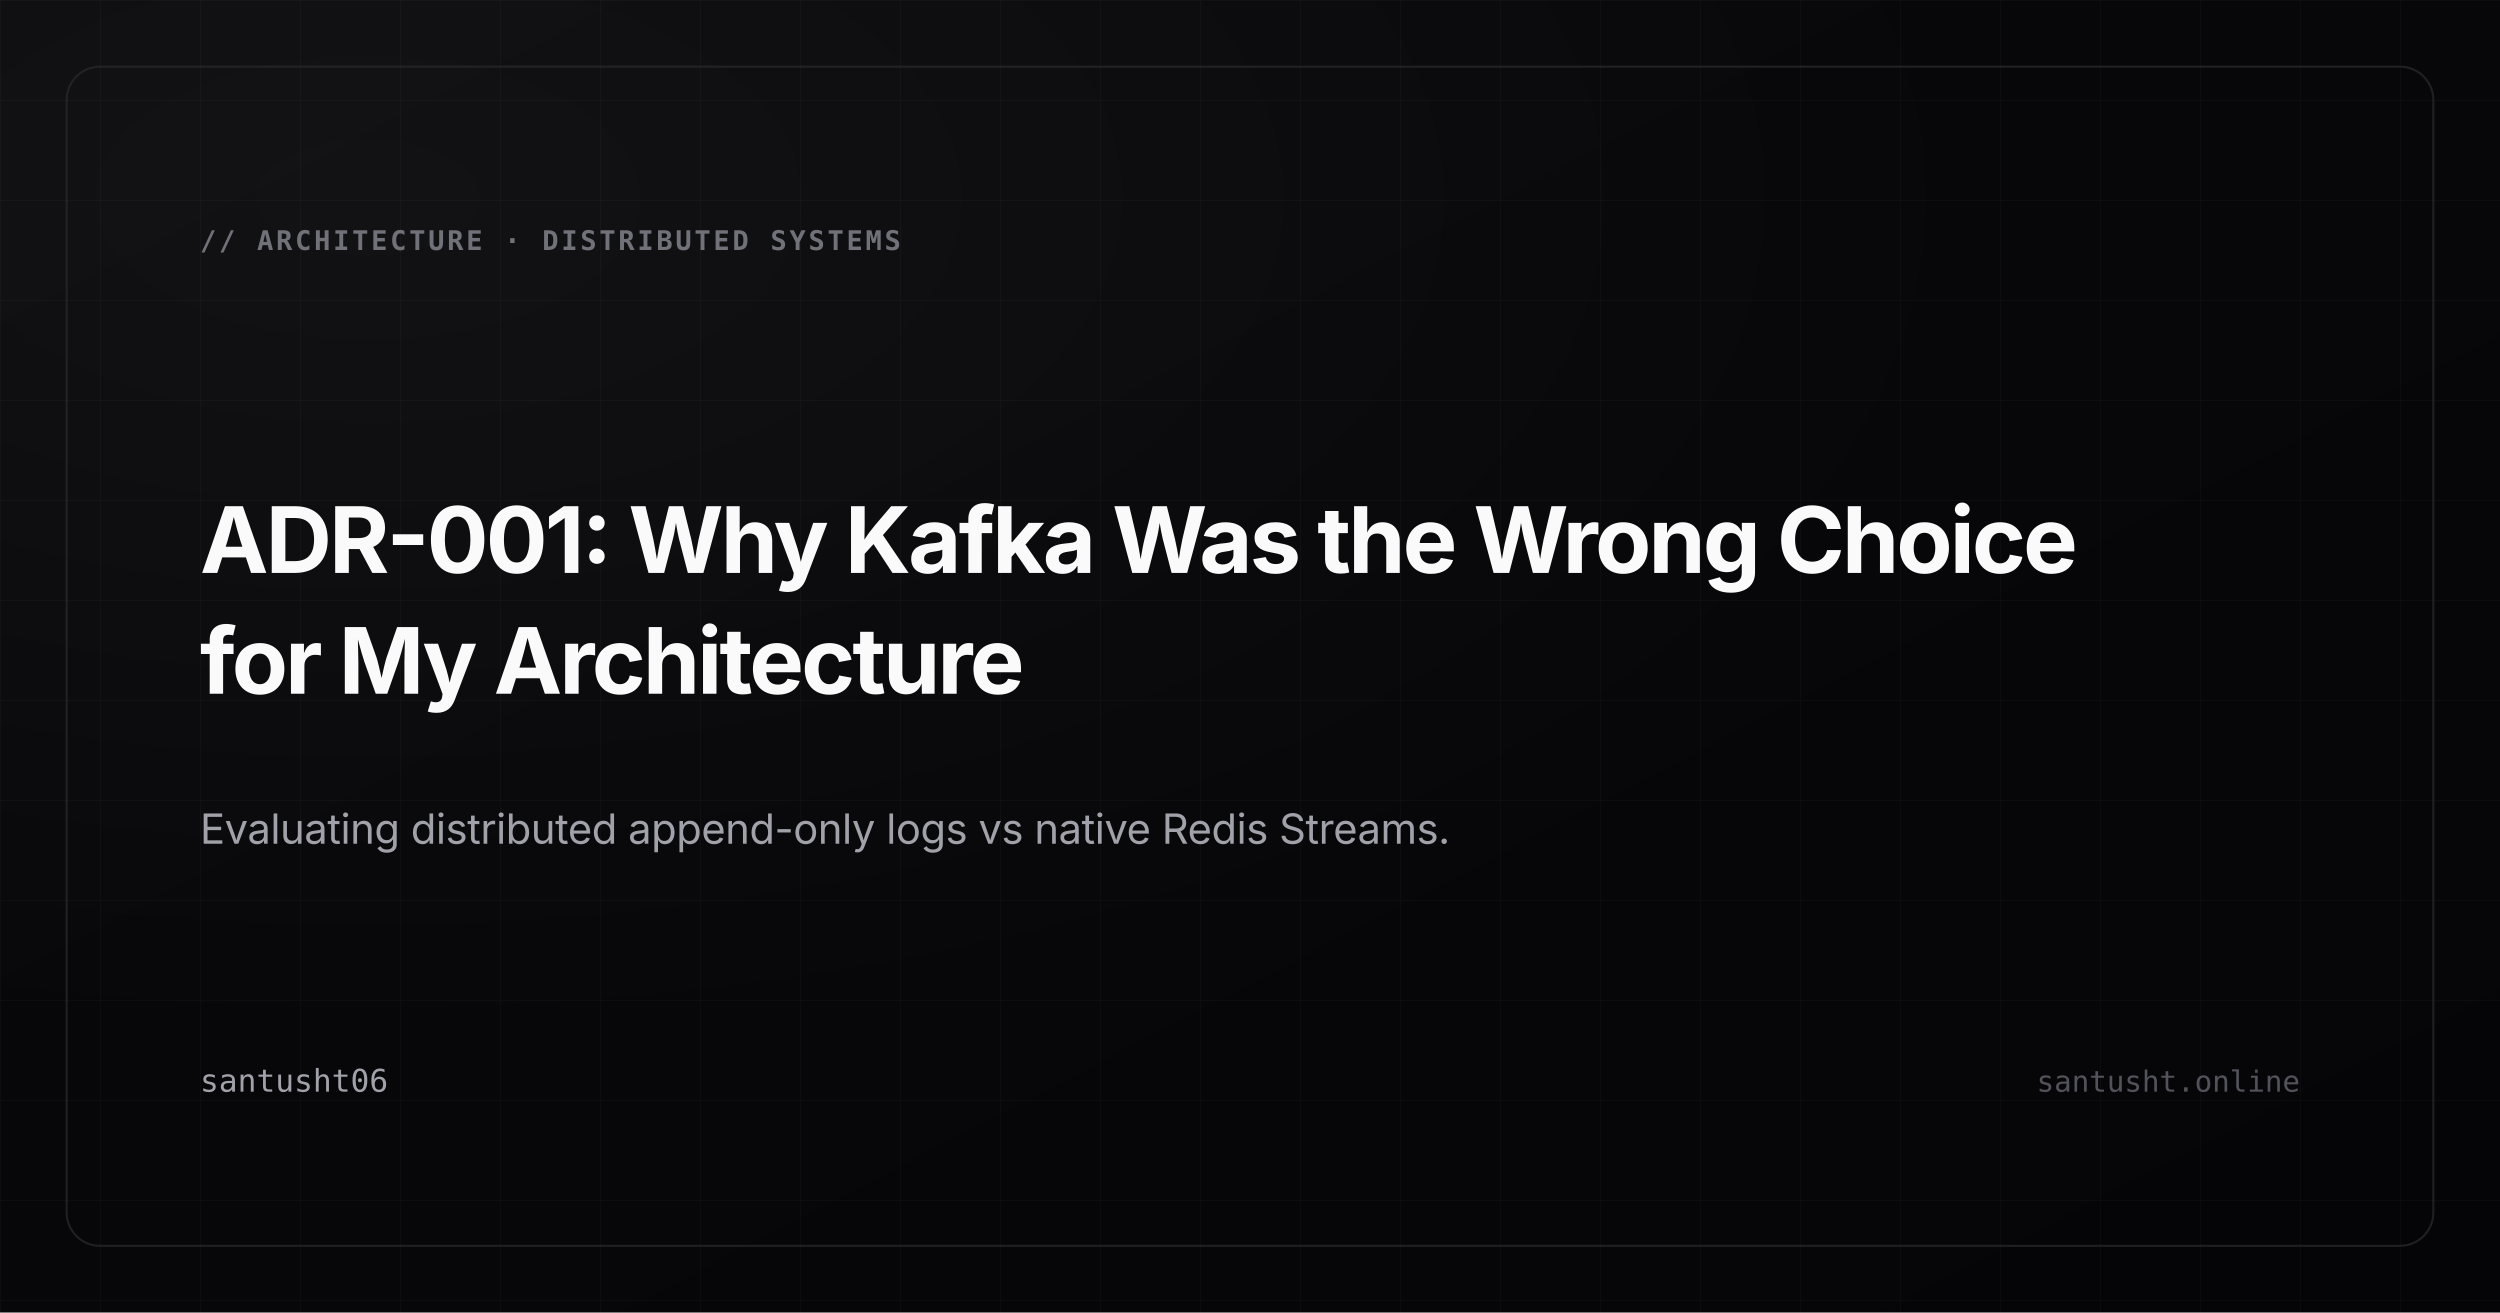
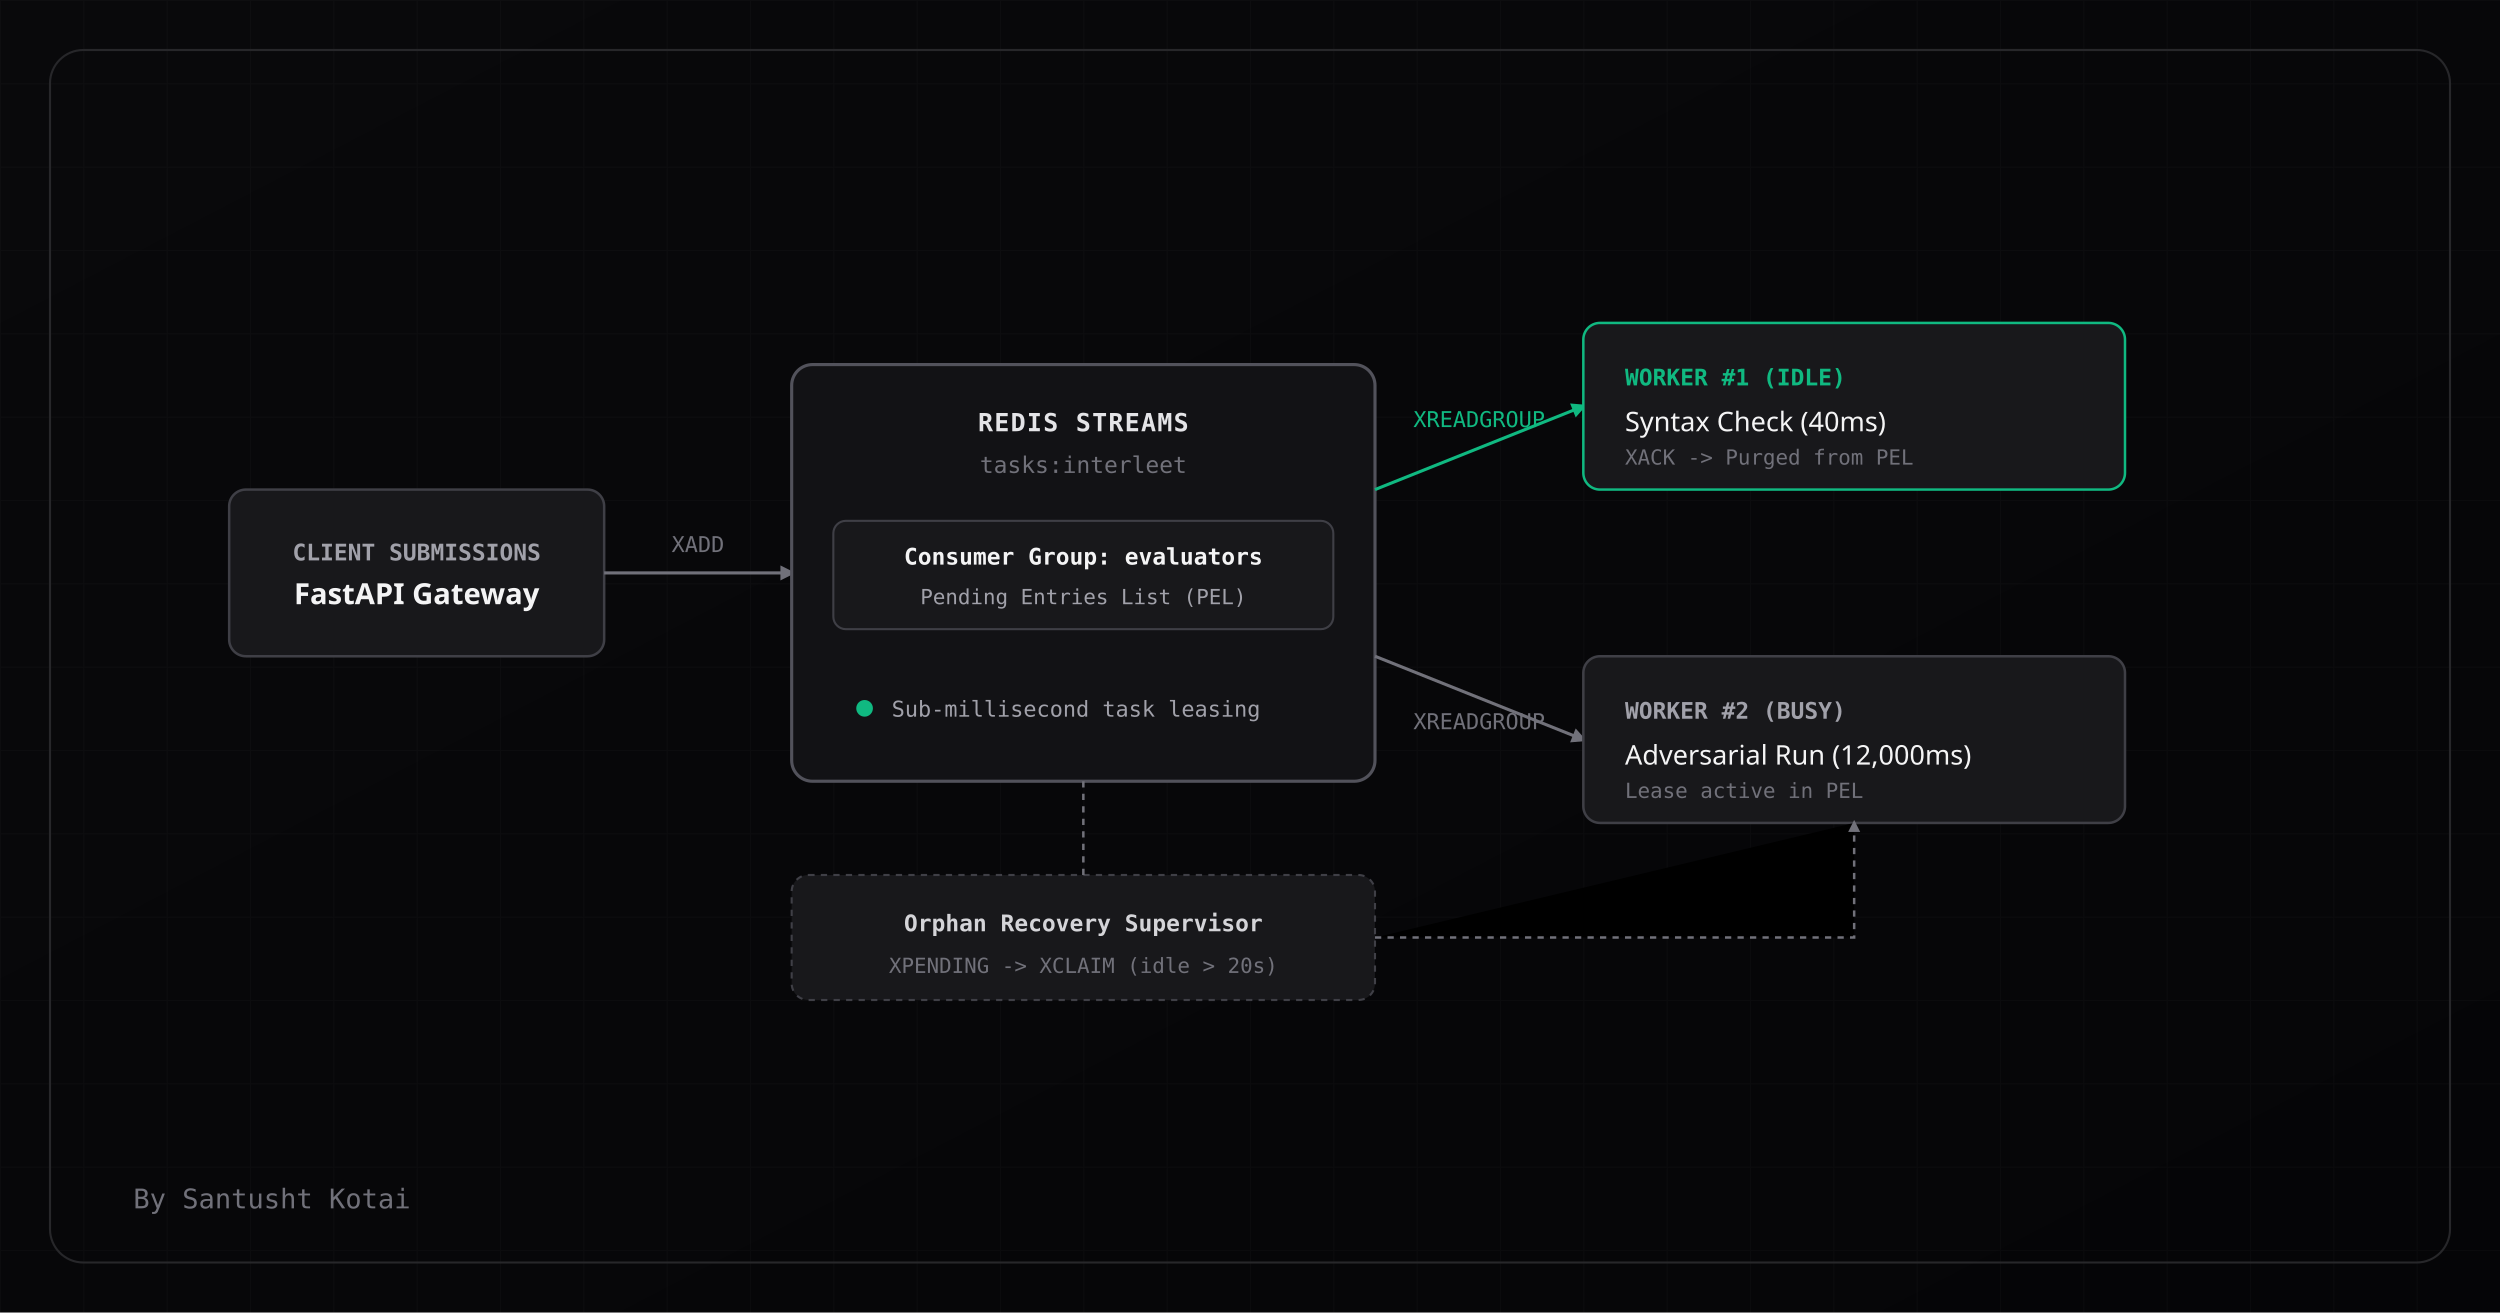
<svg xmlns="http://www.w3.org/2000/svg" viewBox="0 0 1200 630" width="1200" height="630">
  <defs>
-     <linearGradient id="bgGradient" x1="0%" y1="0%" x2="100%" y2="100%">
+     <linearGradient id="bg" x1="0%" y1="0%" x2="100%" y2="100%">
      <stop offset="0%" stop-color="#09090b" />
      <stop offset="100%" stop-color="#050507" />
    </linearGradient>
-     <radialGradient id="topGlow" cx="15%" cy="15%" r="65%">
-       <stop offset="0%" stop-color="#ffffff" stop-opacity="0.04" />
-       <stop offset="100%" stop-color="#ffffff" stop-opacity="0" />
-     </radialGradient>
-     <pattern id="cleanGrid" width="48" height="48" patternUnits="userSpaceOnUse">
-       <path d="M 48 0 L 0 0 0 48" fill="none" stroke="#ffffff" stroke-width="1" stroke-opacity="0.025" />
+     <marker id="arr" viewBox="0 0 10 10" refX="6" refY="5" markerWidth="6" markerHeight="6" orient="auto-start-reverse">
+       <path d="M 0 1 L 8 5 L 0 9 z" fill="#71717a" />
+     </marker>
+     <marker id="arrGreen" viewBox="0 0 10 10" refX="6" refY="5" markerWidth="6" markerHeight="6" orient="auto-start-reverse">
+       <path d="M 0 1 L 8 5 L 0 9 z" fill="#10b981" />
+     </marker>
+     <marker id="arrEmerald" viewBox="0 0 10 10" refX="6" refY="5" markerWidth="6" markerHeight="6" orient="auto-start-reverse">
+       <path d="M 0 1 L 8 5 L 0 9 z" fill="#34d399" />
+     </marker>
+     <marker id="arrSky" viewBox="0 0 10 10" refX="6" refY="5" markerWidth="6" markerHeight="6" orient="auto-start-reverse">
+       <path d="M 0 1 L 8 5 L 0 9 z" fill="#38bdf8" />
+     </marker>
+     <marker id="arrRose" viewBox="0 0 10 10" refX="6" refY="5" markerWidth="6" markerHeight="6" orient="auto-start-reverse">
+       <path d="M 0 1 L 8 5 L 0 9 z" fill="#f43f5e" />
+     </marker>
+     <pattern id="grid" width="40" height="40" patternUnits="userSpaceOnUse">
+       <path d="M 40 0 L 0 0 0 40" fill="none" stroke="#ffffff" stroke-width="1" stroke-opacity="0.02" />
    </pattern>
  </defs>
-   <rect width="1200" height="630" fill="url(#bgGradient)" />
-   <rect width="1200" height="630" fill="url(#topGlow)" />
-   <rect width="1200" height="630" fill="url(#cleanGrid)" />
-   <rect x="32" y="32" width="1136" height="566" rx="16" fill="none" stroke="#27272a" stroke-width="1" stroke-opacity="0.8" />
-   <g transform="translate(96, 120)">
-     <text font-family="'Geist Mono', 'SF Mono', 'Fira Code', monospace" font-size="13" font-weight="600" fill="#71717a" letter-spacing="0.1em">// ARCHITECTURE · DISTRIBUTED SYSTEMS</text>
+   <rect width="1200" height="630" fill="url(#bg)" />
+   <rect width="1200" height="630" fill="url(#grid)" />
+   <rect x="24" y="24" width="1152" height="582" rx="16" fill="none" stroke="#27272a" stroke-width="1" />
+   <g transform="translate(60, 60)">
+     <g transform="translate(50, 175)">
+       <rect x="0" y="0" width="180" height="80" rx="8" fill="#18181b" stroke="#3f3f46" stroke-width="1.2" />
+       <text x="90" y="34" text-anchor="middle" font-family="'Geist Mono', monospace" font-size="11" font-weight="600" fill="#a1a1aa">CLIENT SUBMISSIONS</text>
+       <text x="90" y="55" text-anchor="middle" font-family="'Geist', sans-serif" font-size="14" font-weight="600" fill="#f4f4f5">FastAPI Gateway</text>
+     </g>
+     <path d="M 230 215 L 320 215" stroke="#71717a" stroke-width="1.5" marker-end="url(#arr)" />
+     <text x="275" y="205" text-anchor="middle" font-family="'Geist Mono', monospace" font-size="10.5" fill="#71717a">XADD</text>
+     <g transform="translate(320, 115)">
+       <rect x="0" y="0" width="280" height="200" rx="10" fill="#121215" stroke="#52525b" stroke-width="1.5" />
+       <text x="140" y="32" text-anchor="middle" font-family="'Geist Mono', monospace" font-size="12" font-weight="700" fill="#e4e4e7" letter-spacing="0.05em">REDIS STREAMS</text>
+       <text x="140" y="52" text-anchor="middle" font-family="'Geist Mono', monospace" font-size="11" fill="#71717a">tasks:interleet</text>
+       <rect x="20" y="75" width="240" height="52" rx="6" fill="#18181b" stroke="#3f3f46" stroke-width="1" />
+       <text x="140" y="96" text-anchor="middle" font-family="'Geist Mono', monospace" font-size="11" font-weight="600" fill="#f4f4f5">Consumer Group: evaluators</text>
+       <text x="140" y="115" text-anchor="middle" font-family="'Geist Mono', monospace" font-size="10" fill="#a1a1aa">Pending Entries List (PEL)</text>
+       <circle cx="35" cy="165" r="4" fill="#10b981" />
+       <text x="48" y="169" font-family="'Geist Mono', monospace" font-size="10.5" fill="#a1a1aa">Sub-millisecond task leasing</text>
+     </g>
+     <path d="M 600 175 L 700 135" stroke="#10b981" stroke-width="1.5" marker-end="url(#arrGreen)" />
+     <text x="650" y="145" text-anchor="middle" font-family="'Geist Mono', monospace" font-size="10.5" fill="#10b981">XREADGROUP</text>
+     <path d="M 600 255 L 700 295" stroke="#71717a" stroke-width="1.5" marker-end="url(#arr)" />
+     <text x="650" y="290" text-anchor="middle" font-family="'Geist Mono', monospace" font-size="10.5" fill="#71717a">XREADGROUP</text>
+     <g transform="translate(700, 95)">
+       <rect x="0" y="0" width="260" height="80" rx="8" fill="#18181b" stroke="#10b981" stroke-width="1.2" />
+       <text x="20" y="30" font-family="'Geist Mono', monospace" font-size="11" font-weight="600" fill="#10b981">WORKER #1 (IDLE)</text>
+       <text x="20" y="52" font-family="'Geist', sans-serif" font-size="13" font-weight="500" fill="#f4f4f5">Syntax Check (40ms)</text>
+       <text x="20" y="68" font-family="'Geist Mono', monospace" font-size="10" fill="#71717a">XACK -&gt; Purged from PEL</text>
+     </g>
+     <g transform="translate(700, 255)">
+       <rect x="0" y="0" width="260" height="80" rx="8" fill="#18181b" stroke="#3f3f46" stroke-width="1.2" />
+       <text x="20" y="30" font-family="'Geist Mono', monospace" font-size="11" font-weight="600" fill="#a1a1aa">WORKER #2 (BUSY)</text>
+       <text x="20" y="52" font-family="'Geist', sans-serif" font-size="13" font-weight="500" fill="#f4f4f5">Adversarial Run (12,000ms)</text>
+       <text x="20" y="68" font-family="'Geist Mono', monospace" font-size="10" fill="#71717a">Lease active in PEL</text>
+     </g>
+     <g transform="translate(320, 360)">
+       <rect x="0" y="0" width="280" height="60" rx="8" fill="#18181b" stroke="#3f3f46" stroke-width="1" stroke-dasharray="3 3" />
+       <text x="140" y="27" text-anchor="middle" font-family="'Geist Mono', monospace" font-size="11" font-weight="600" fill="#d4d4d8">Orphan Recovery Supervisor</text>
+       <text x="140" y="47" text-anchor="middle" font-family="'Geist Mono', monospace" font-size="10" fill="#71717a">XPENDING -&gt; XCLAIM (idle &gt; 20s)</text>
+     </g>
+     <path d="M 460 315 L 460 360" stroke="#71717a" stroke-width="1.2" stroke-dasharray="3 3" />
+     <path d="M 600 390 L 830 390 L 830 335" stroke="#71717a" stroke-width="1.2" stroke-dasharray="3 3" marker-end="url(#arr)" />
  </g>
-   <g>
-     <text x="96" y="275" font-family="-apple-system, BlinkMacSystemFont, 'Inter', 'Segoe UI', Roboto, sans-serif" font-size="44" font-weight="700" fill="#fafafa" letter-spacing="-0.03em">ADR-001: Why Kafka Was the Wrong Choice</text>
-     <text x="96" y="333" font-family="-apple-system, BlinkMacSystemFont, 'Inter', 'Segoe UI', Roboto, sans-serif" font-size="44" font-weight="700" fill="#fafafa" letter-spacing="-0.03em">for My Architecture</text>
-     <text x="96" y="405" font-family="-apple-system, BlinkMacSystemFont, 'Inter', 'Segoe UI', Roboto, sans-serif" font-size="20" font-weight="400" fill="#a1a1aa" letter-spacing="-0.01em">Evaluating distributed append-only logs vs native Redis Streams.</text>
-   </g>
-   <g transform="translate(96, 524)">
-     <text font-family="'Geist Mono', 'SF Mono', 'Fira Code', monospace" font-size="15" font-weight="500" fill="#a1a1aa">santusht06</text>
-     <text x="1008" y="0" text-anchor="end" font-family="'Geist Mono', 'SF Mono', 'Fira Code', monospace" font-size="14" font-weight="400" fill="#52525b">santusht.online</text>
+   <g transform="translate(64, 580)">
+     <text font-family="'Geist Mono', 'SF Mono', 'Fira Code', monospace" font-size="13" font-weight="500" fill="#71717a">By Santusht Kotai</text>
  </g>
</svg>
